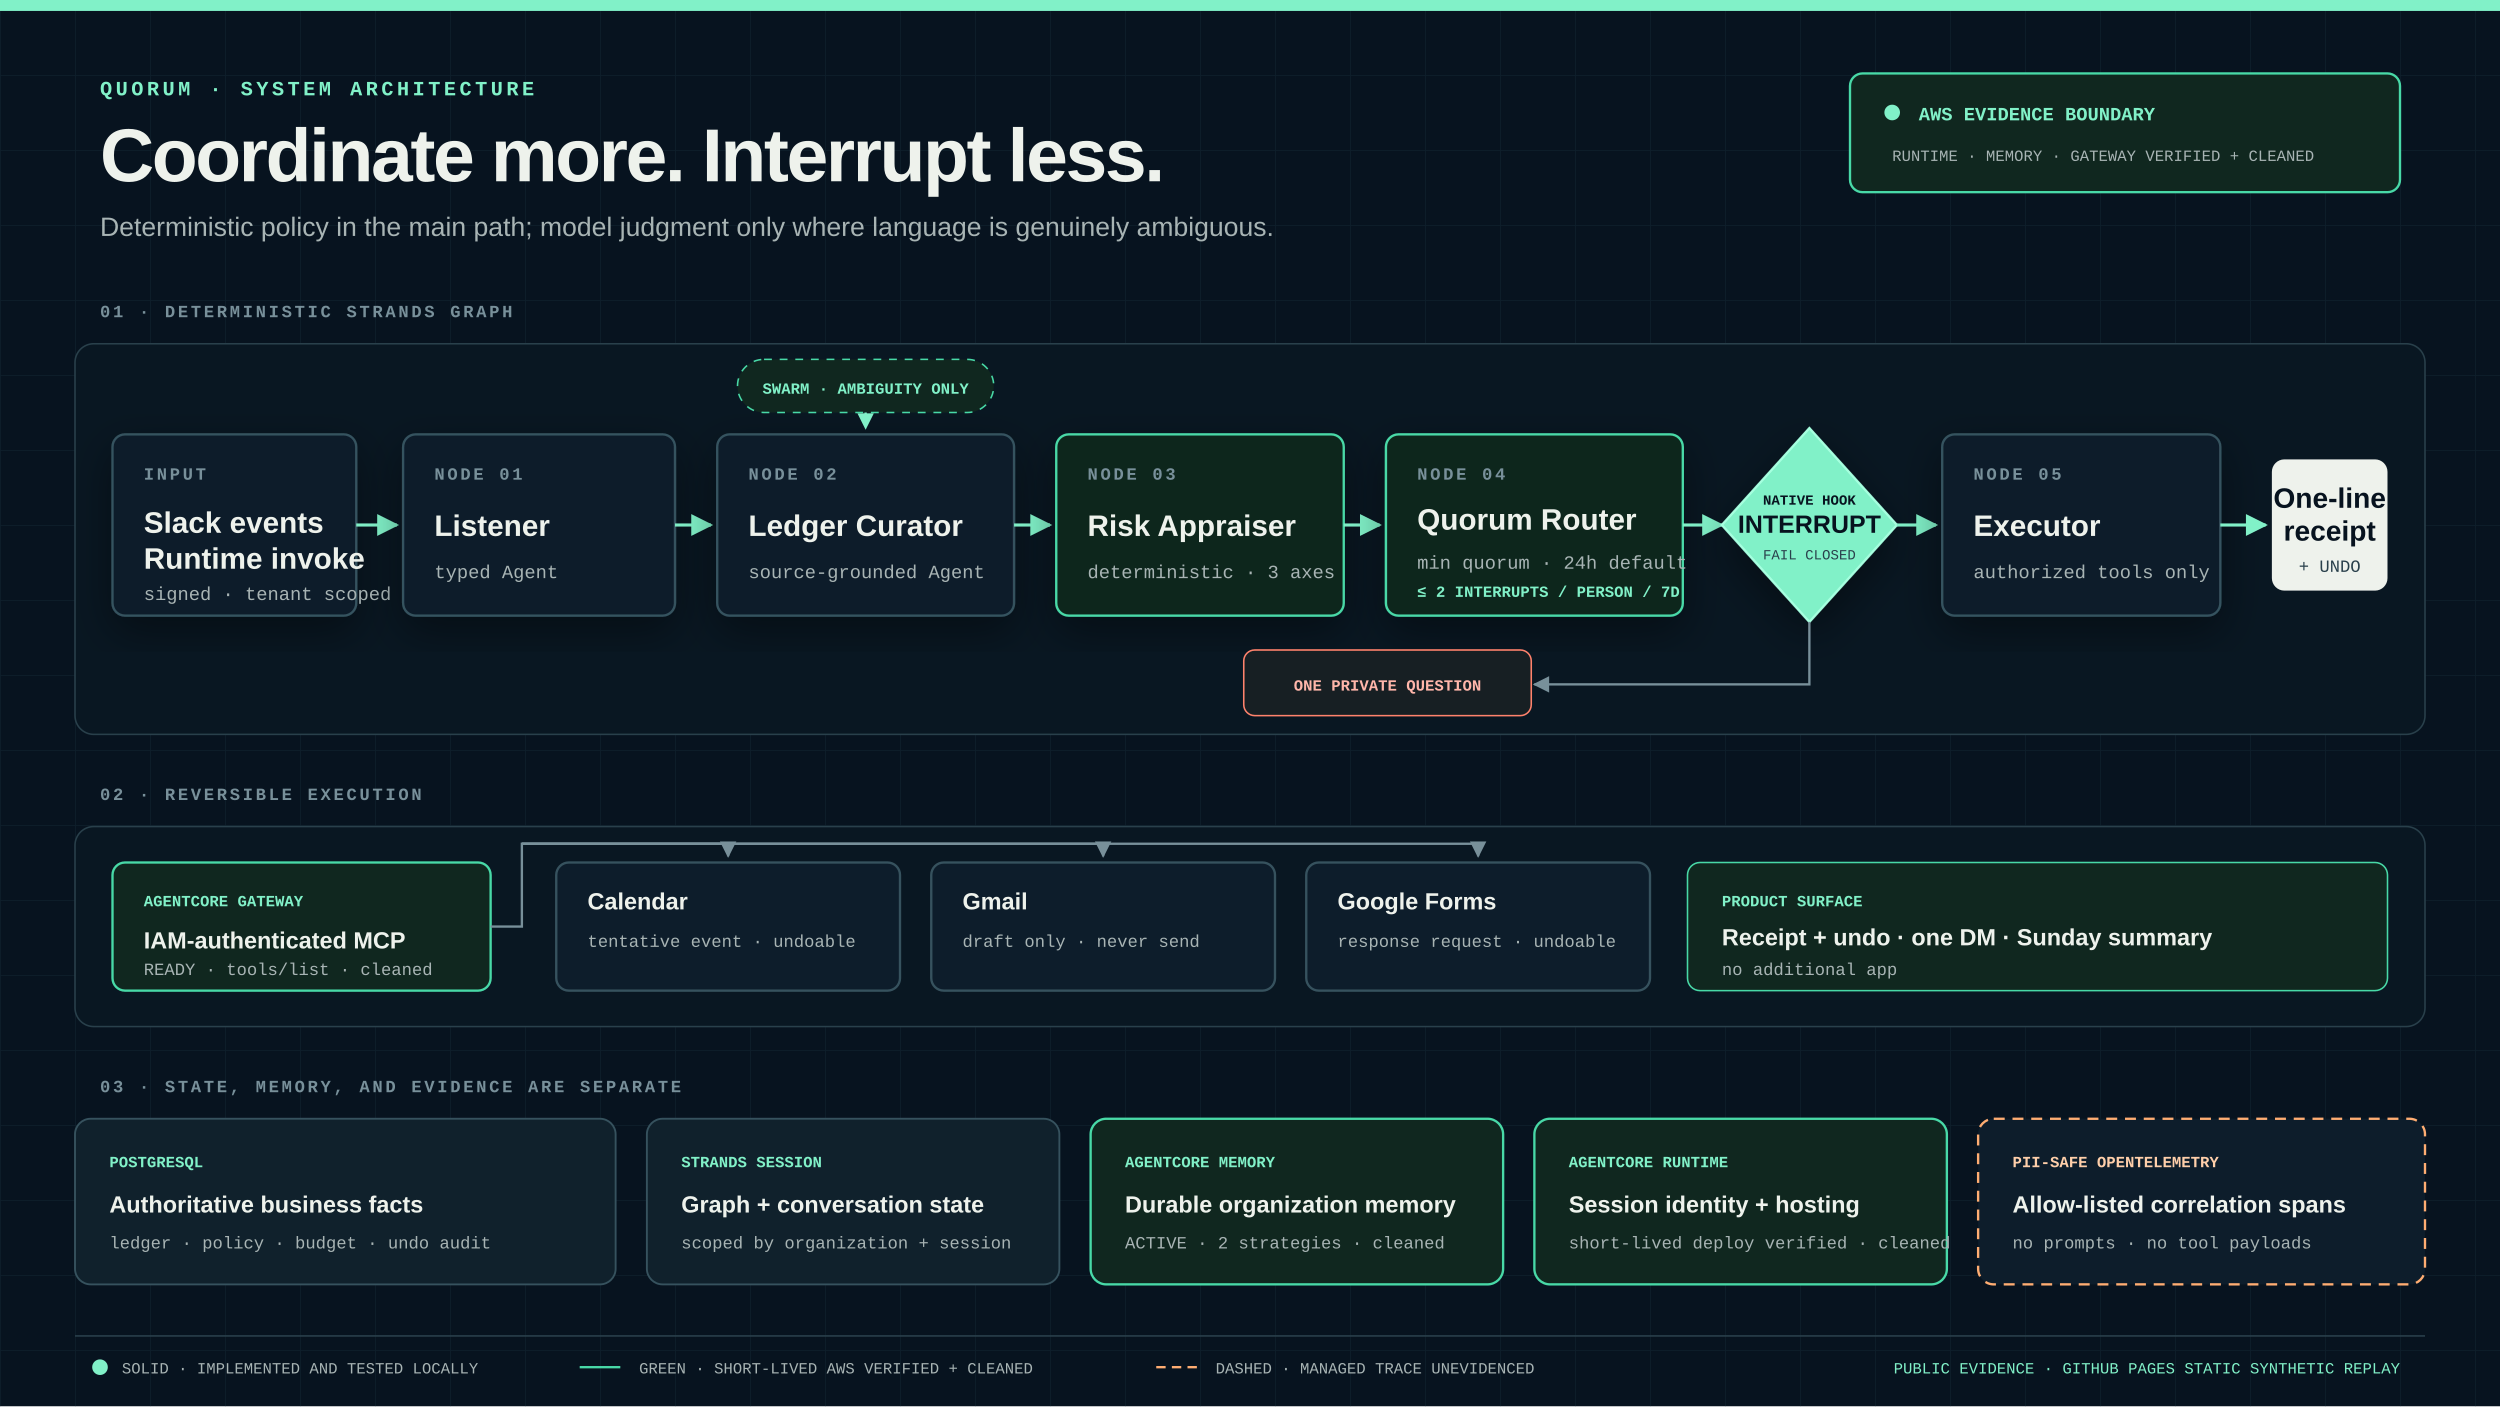
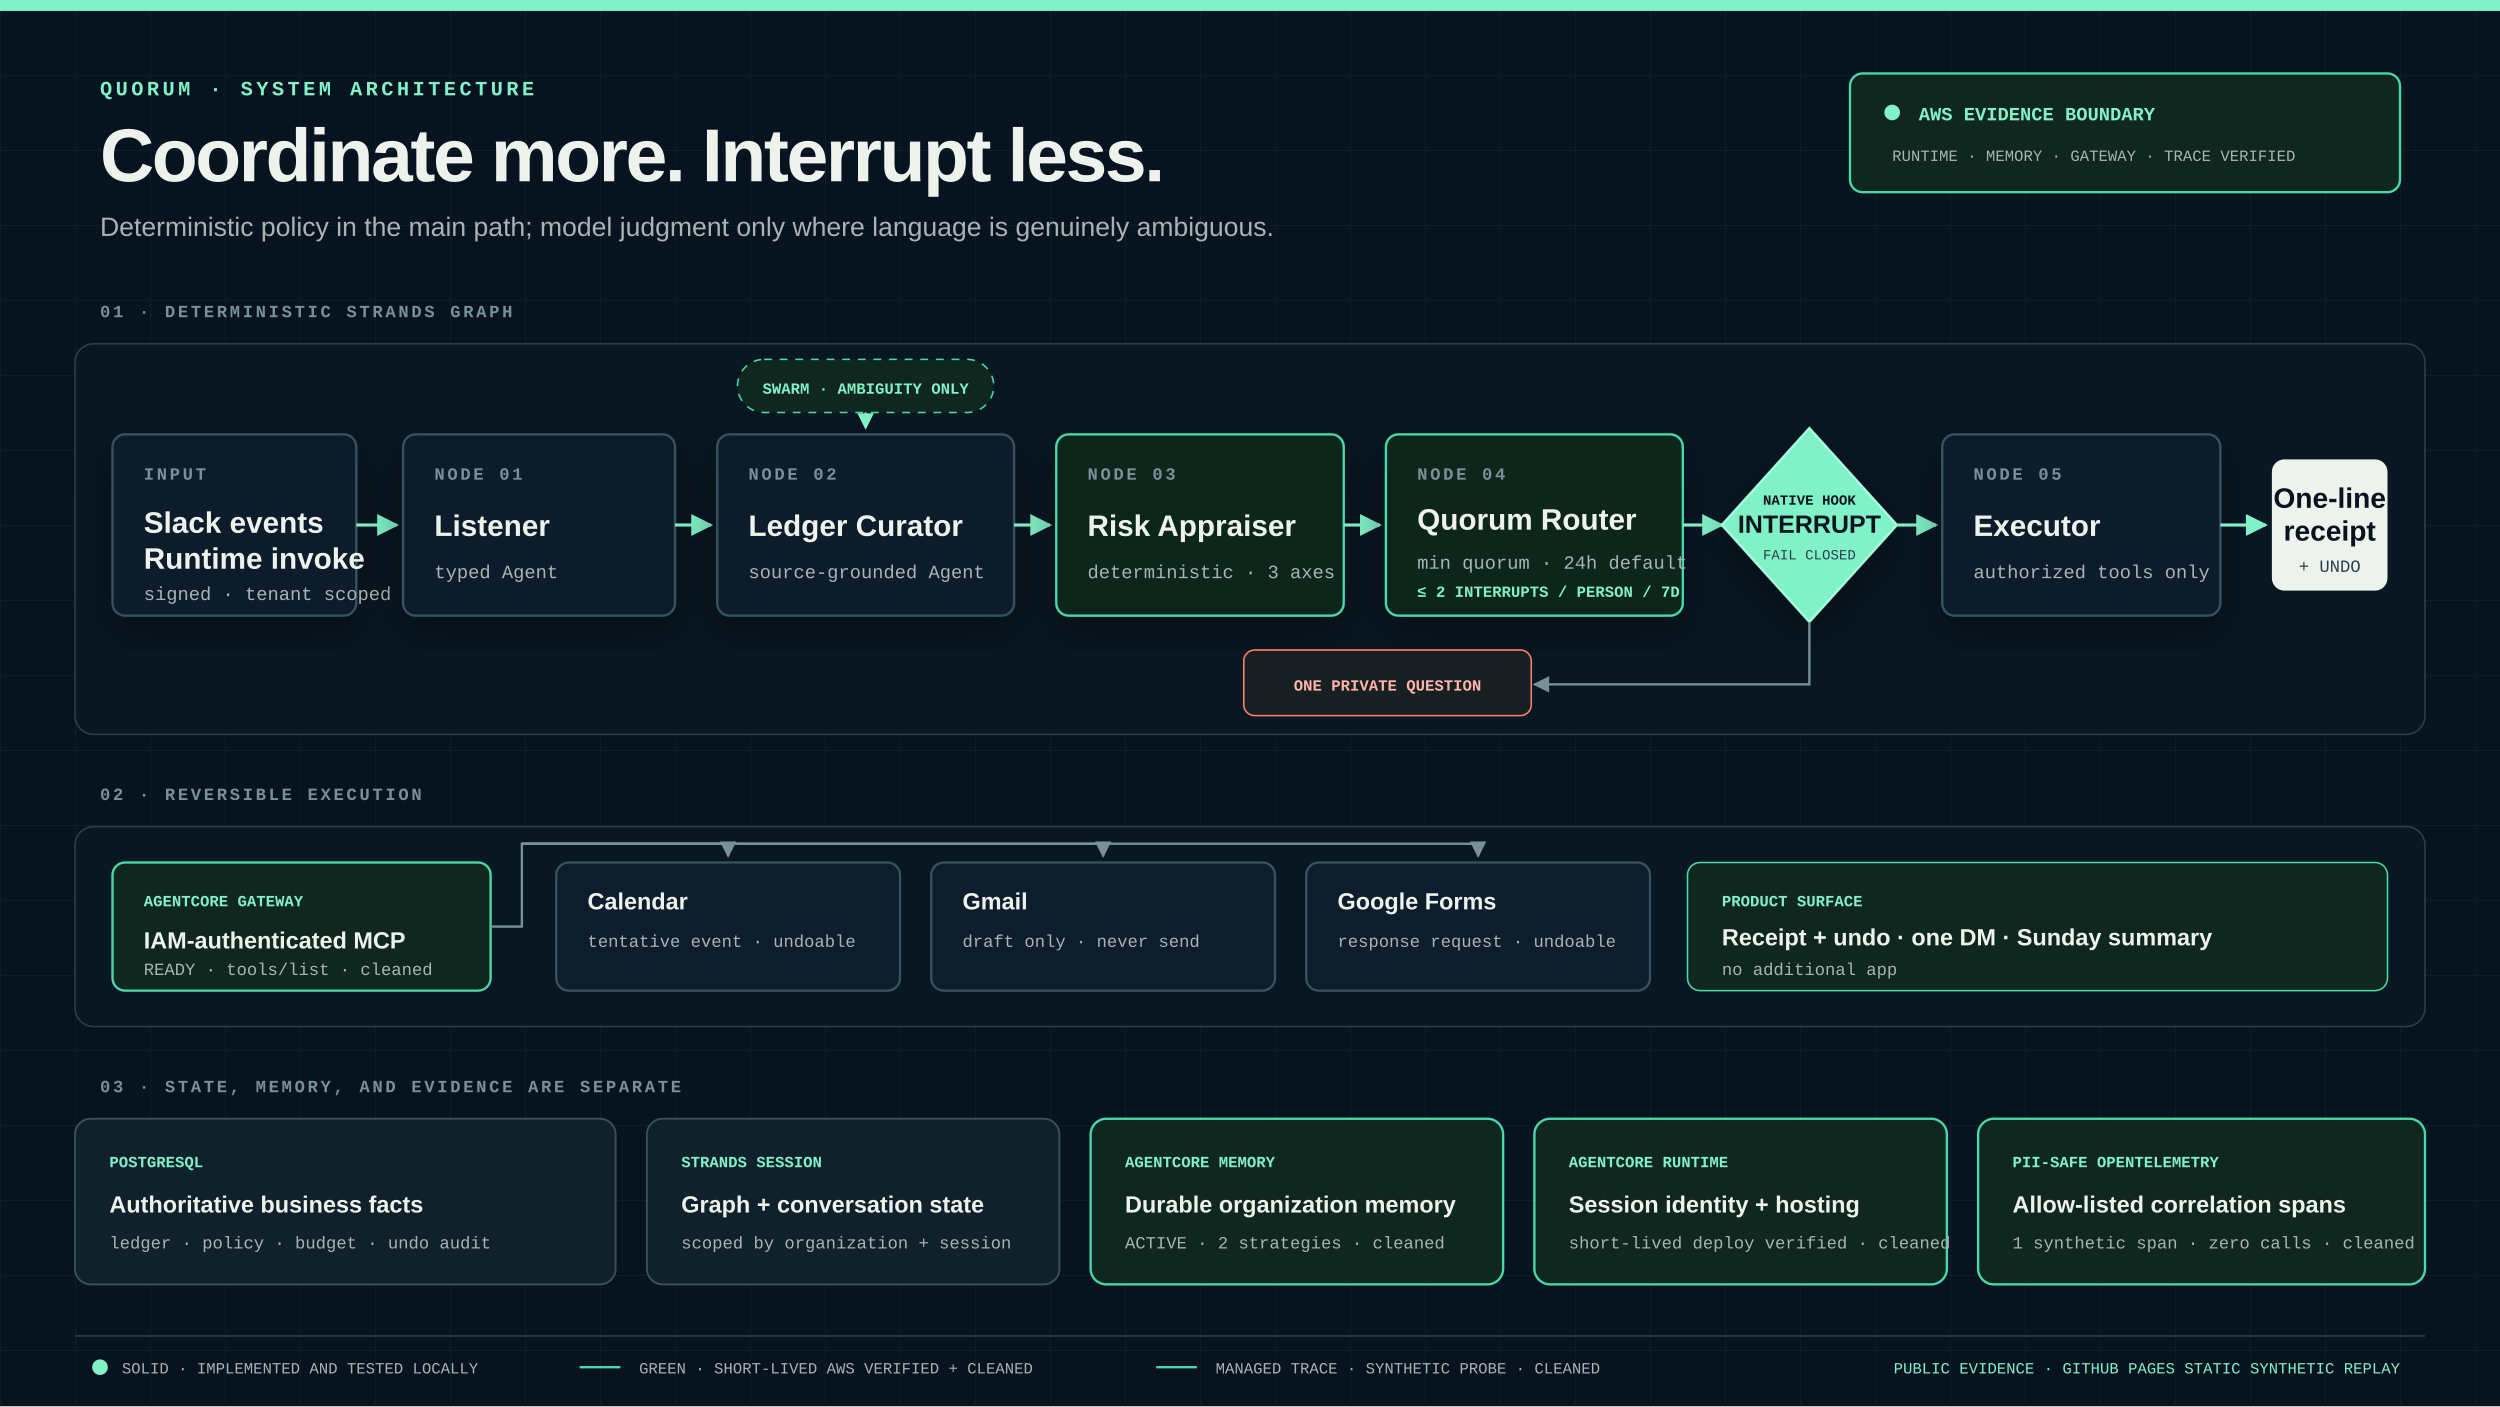
<svg xmlns="http://www.w3.org/2000/svg" width="1600" height="900" viewBox="0 0 1600 900" role="img" aria-labelledby="title description">
  <defs>
    <pattern id="grid" width="48" height="48" patternUnits="userSpaceOnUse">
      <path d="M 48 0 L 0 0 0 48" fill="none" stroke="#19303c" stroke-width="1" opacity="0.42" />
    </pattern>
    <marker id="arrow" viewBox="0 0 10 10" refX="9" refY="5" markerWidth="7" markerHeight="7" orient="auto-start-reverse">
      <path d="M 0 0 L 10 5 L 0 10 z" fill="#81f1c8" />
    </marker>
    <marker id="arrow-muted" viewBox="0 0 10 10" refX="9" refY="5" markerWidth="7" markerHeight="7" orient="auto-start-reverse">
      <path d="M 0 0 L 10 5 L 0 10 z" fill="#78909a" />
    </marker>
    <filter id="shadow" x="-20%" y="-20%" width="140%" height="140%">
      <feDropShadow dx="0" dy="10" stdDeviation="14" flood-color="#02080d" flood-opacity="0.4" />
    </filter>
    <style>
      .display { font-family: "Avenir Next Condensed", "Arial Narrow", Arial, sans-serif; font-weight: 700; }
      .body { font-family: "Avenir Next", "Segoe UI", Arial, sans-serif; }
      .mono { font-family: "SFMono-Regular", Consolas, "Liberation Mono", monospace; }
      .eyebrow { font-size: 13px; font-weight: 700; letter-spacing: 2.2px; fill: #81f1c8; }
      .title { font-size: 48px; letter-spacing: -1.5px; fill: #eef2ec; }
      .subtitle { font-size: 17px; fill: #a8b4b4; }
      .node-title { font-size: 19px; fill: #eef2ec; }
      .node-subtitle { font-size: 12px; fill: #a8b4b4; }
      .small-title { font-size: 15px; fill: #eef2ec; }
      .small-copy { font-size: 11px; fill: #a8b4b4; }
      .dark-title { font-size: 18px; fill: #07131f; }
      .dark-copy { font-size: 11px; fill: #29404b; }
      .section-label { font-size: 11px; font-weight: 700; letter-spacing: 1.7px; fill: #78909a; }
      .solid-node { fill: #0d1d2b; stroke: #36525e; stroke-width: 1.5; }
      .policy-node { fill: #10271f; stroke: #48d9a7; stroke-width: 1.5; }
      .aws-node { fill: #0d1d2b; stroke: #ffad72; stroke-width: 1.5; stroke-dasharray: 7 5; }
      .aws-verified-node { fill: #10271f; stroke: #48d9a7; stroke-width: 1.5; }
      .data-node { fill: #10212c; stroke: #36525e; stroke-width: 1.2; }
      .primary-line { fill: none; stroke: #81f1c8; stroke-width: 2; marker-end: url(#arrow); }
      .secondary-line { fill: none; stroke: #78909a; stroke-width: 1.5; marker-end: url(#arrow-muted); }
      .dashed-line { fill: none; stroke: #81f1c8; stroke-width: 1.5; stroke-dasharray: 6 6; marker-end: url(#arrow); }
    </style>
  </defs>
  <rect width="1600" height="900" fill="#07131f" />
  <rect width="1600" height="900" fill="url(#grid)" />
  <rect x="0" y="0" width="1600" height="7" fill="#81f1c8" />
  <text x="64" y="61" class="mono eyebrow">QUORUM · SYSTEM ARCHITECTURE</text>
  <text x="64" y="116" class="display title">Coordinate more. Interrupt less.</text>
  <text x="64" y="151" class="body subtitle">Deterministic policy in the main path; model judgment only where language is genuinely ambiguous.</text>
  <rect x="1184" y="47" width="352" height="76" rx="8" fill="#10271f" stroke="#48d9a7" stroke-width="1.5" />
  <circle cx="1211" cy="72" r="5" fill="#81f1c8" />
  <text x="1228" y="77" class="mono" font-size="12" font-weight="700" fill="#81f1c8">AWS EVIDENCE BOUNDARY</text>
-   <text x="1211" y="103" class="mono" font-size="10" fill="#a8b4b4">RUNTIME · MEMORY · GATEWAY VERIFIED + CLEANED</text>
+   <text x="1211" y="103" class="mono" font-size="10" fill="#a8b4b4">RUNTIME · MEMORY · GATEWAY · TRACE VERIFIED</text>
  <text x="64" y="203" class="mono section-label">01 · DETERMINISTIC STRANDS GRAPH</text>
  <rect x="48" y="220" width="1504" height="250" rx="12" fill="#091722" stroke="#29404b" />
  <rect x="72" y="278" width="156" height="116" rx="8" class="solid-node" filter="url(#shadow)" />
  <text x="92" y="307" class="mono section-label">INPUT</text>
  <text x="92" y="341" class="display node-title">Slack events</text>
  <text x="92" y="364" class="display node-title">Runtime invoke</text>
  <text x="92" y="384" class="mono node-subtitle">signed · tenant scoped</text>
  <path d="M 228 336 L 254 336" class="primary-line" />
  <rect x="258" y="278" width="174" height="116" rx="8" class="solid-node" filter="url(#shadow)" />
  <text x="278" y="307" class="mono section-label">NODE 01</text>
  <text x="278" y="343" class="display node-title">Listener</text>
  <text x="278" y="370" class="mono node-subtitle">typed Agent</text>
  <path d="M 432 336 L 455 336" class="primary-line" />
  <rect x="459" y="278" width="190" height="116" rx="8" class="solid-node" filter="url(#shadow)" />
  <text x="479" y="307" class="mono section-label">NODE 02</text>
  <text x="479" y="343" class="display node-title">Ledger Curator</text>
  <text x="479" y="370" class="mono node-subtitle">source-grounded Agent</text>
  <rect x="472" y="230" width="164" height="34" rx="17" fill="#10271f" stroke="#48d9a7" stroke-dasharray="5 5" />
  <text x="554" y="252" text-anchor="middle" class="mono" font-size="10" font-weight="700" fill="#81f1c8">SWARM · AMBIGUITY ONLY</text>
  <path d="M 554 264 L 554 274" class="dashed-line" />
  <path d="M 649 336 L 672 336" class="primary-line" />
  <rect x="676" y="278" width="184" height="116" rx="8" class="policy-node" filter="url(#shadow)" />
  <text x="696" y="307" class="mono section-label" fill="#81f1c8">NODE 03</text>
  <text x="696" y="343" class="display node-title">Risk Appraiser</text>
  <text x="696" y="370" class="mono node-subtitle">deterministic · 3 axes</text>
  <path d="M 860 336 L 883 336" class="primary-line" />
  <rect x="887" y="278" width="190" height="116" rx="8" class="policy-node" filter="url(#shadow)" />
  <text x="907" y="307" class="mono section-label" fill="#81f1c8">NODE 04</text>
  <text x="907" y="339" class="display node-title">Quorum Router</text>
  <text x="907" y="364" class="mono node-subtitle">min quorum · 24h default</text>
  <text x="907" y="382" class="mono" font-size="10" font-weight="700" fill="#81f1c8">≤ 2 INTERRUPTS / PERSON / 7D</text>
  <path d="M 1077 336 L 1102 336" class="primary-line" />
  <path d="M 1158 274 L 1214 336 L 1158 398 L 1102 336 Z" fill="#81f1c8" stroke="#a6ffdf" stroke-width="1.5" filter="url(#shadow)" />
  <text x="1158" y="323" text-anchor="middle" class="mono" font-size="9" font-weight="700" fill="#07131f">NATIVE HOOK</text>
  <text x="1158" y="341" text-anchor="middle" class="display" font-size="16" font-weight="700" fill="#07131f">INTERRUPT</text>
  <text x="1158" y="358" text-anchor="middle" class="mono" font-size="9" fill="#29404b">FAIL CLOSED</text>
  <path d="M 1214 336 L 1239 336" class="primary-line" />
  <rect x="1243" y="278" width="178" height="116" rx="8" class="solid-node" filter="url(#shadow)" />
  <text x="1263" y="307" class="mono section-label">NODE 05</text>
  <text x="1263" y="343" class="display node-title">Executor</text>
  <text x="1263" y="370" class="mono node-subtitle">authorized tools only</text>
  <path d="M 1421 336 L 1450 336" class="primary-line" />
  <rect x="1454" y="294" width="74" height="84" rx="8" fill="#eef2ec" />
  <text x="1491" y="325" text-anchor="middle" class="display dark-title">One-line</text>
  <text x="1491" y="346" text-anchor="middle" class="display dark-title">receipt</text>
  <text x="1491" y="366" text-anchor="middle" class="mono dark-copy">+ UNDO</text>
  <path d="M 1158 398 L 1158 438 L 982 438" class="secondary-line" />
  <rect x="796" y="416" width="184" height="42" rx="7" fill="#171f23" stroke="#ff826c" />
  <text x="888" y="442" text-anchor="middle" class="mono" font-size="10" font-weight="700" fill="#ffb6aa">ONE PRIVATE QUESTION</text>
  <text x="64" y="512" class="mono section-label">02 · REVERSIBLE EXECUTION</text>
  <rect x="48" y="529" width="1504" height="128" rx="12" fill="#091722" stroke="#29404b" />
  <rect x="72" y="552" width="242" height="82" rx="8" class="aws-verified-node" />
  <text x="92" y="580" class="mono" font-size="10" font-weight="700" fill="#81f1c8">AGENTCORE GATEWAY</text>
  <text x="92" y="607" class="display small-title">IAM-authenticated MCP</text>
  <text x="92" y="624" class="mono small-copy">READY · tools/list · cleaned</text>
  <path d="M 314 593 L 334 593 L 334 540 L 466 540 L 466 548" class="secondary-line" />
  <path d="M 334 540 L 706 540 L 706 548" class="secondary-line" />
  <path d="M 334 540 L 946 540 L 946 548" class="secondary-line" />
  <rect x="356" y="552" width="220" height="82" rx="8" class="solid-node" />
  <text x="376" y="582" class="display small-title">Calendar</text>
  <text x="376" y="606" class="mono small-copy">tentative event · undoable</text>
  <rect x="596" y="552" width="220" height="82" rx="8" class="solid-node" />
  <text x="616" y="582" class="display small-title">Gmail</text>
  <text x="616" y="606" class="mono small-copy">draft only · never send</text>
  <rect x="836" y="552" width="220" height="82" rx="8" class="solid-node" />
  <text x="856" y="582" class="display small-title">Google Forms</text>
  <text x="856" y="606" class="mono small-copy">response request · undoable</text>
  <rect x="1080" y="552" width="448" height="82" rx="8" fill="#10271f" stroke="#48d9a7" />
  <text x="1102" y="580" class="mono" font-size="10" font-weight="700" fill="#81f1c8">PRODUCT SURFACE</text>
  <text x="1102" y="605" class="display small-title">Receipt + undo · one DM · Sunday summary</text>
  <text x="1102" y="624" class="mono small-copy">no additional app</text>
  <text x="64" y="699" class="mono section-label">03 · STATE, MEMORY, AND EVIDENCE ARE SEPARATE</text>
  <rect x="48" y="716" width="346" height="106" rx="10" class="data-node" />
  <text x="70" y="747" class="mono" font-size="10" font-weight="700" fill="#81f1c8">POSTGRESQL</text>
  <text x="70" y="776" class="display small-title">Authoritative business facts</text>
  <text x="70" y="799" class="mono small-copy">ledger · policy · budget · undo audit</text>
  <rect x="414" y="716" width="264" height="106" rx="10" class="data-node" />
  <text x="436" y="747" class="mono" font-size="10" font-weight="700" fill="#81f1c8">STRANDS SESSION</text>
  <text x="436" y="776" class="display small-title">Graph + conversation state</text>
  <text x="436" y="799" class="mono small-copy">scoped by organization + session</text>
  <rect x="698" y="716" width="264" height="106" rx="10" class="aws-verified-node" />
  <text x="720" y="747" class="mono" font-size="10" font-weight="700" fill="#81f1c8">AGENTCORE MEMORY</text>
  <text x="720" y="776" class="display small-title">Durable organization memory</text>
  <text x="720" y="799" class="mono small-copy">ACTIVE · 2 strategies · cleaned</text>
  <rect x="982" y="716" width="264" height="106" rx="10" class="aws-verified-node" />
  <text x="1004" y="747" class="mono" font-size="10" font-weight="700" fill="#81f1c8">AGENTCORE RUNTIME</text>
  <text x="1004" y="776" class="display small-title">Session identity + hosting</text>
  <text x="1004" y="799" class="mono small-copy">short-lived deploy verified · cleaned</text>
-   <rect x="1266" y="716" width="286" height="106" rx="10" class="aws-node" />
-   <text x="1288" y="747" class="mono" font-size="10" font-weight="700" fill="#ffcfaa">PII-SAFE OPENTELEMETRY</text>
+   <rect x="1266" y="716" width="286" height="106" rx="10" class="aws-verified-node" />
+   <text x="1288" y="747" class="mono" font-size="10" font-weight="700" fill="#81f1c8">PII-SAFE OPENTELEMETRY</text>
  <text x="1288" y="776" class="display small-title">Allow-listed correlation spans</text>
-   <text x="1288" y="799" class="mono small-copy">no prompts · no tool payloads</text>
+   <text x="1288" y="799" class="mono small-copy">1 synthetic span · zero calls · cleaned</text>
  <line x1="48" y1="855" x2="1552" y2="855" stroke="#29404b" />
  <circle cx="64" cy="875" r="5" fill="#81f1c8" />
  <text x="78" y="879" class="mono" font-size="10" fill="#a8b4b4">SOLID · IMPLEMENTED AND TESTED LOCALLY</text>
  <line x1="371" y1="875" x2="397" y2="875" stroke="#48d9a7" stroke-width="1.5" />
  <text x="409" y="879" class="mono" font-size="10" fill="#a8b4b4">GREEN · SHORT-LIVED AWS VERIFIED + CLEANED</text>
-   <line x1="740" y1="875" x2="766" y2="875" stroke="#ffad72" stroke-width="1.5" stroke-dasharray="6 4" />
-   <text x="778" y="879" class="mono" font-size="10" fill="#a8b4b4">DASHED · MANAGED TRACE UNEVIDENCED</text>
+   <line x1="740" y1="875" x2="766" y2="875" stroke="#48d9a7" stroke-width="1.5" />
+   <text x="778" y="879" class="mono" font-size="10" fill="#a8b4b4">MANAGED TRACE · SYNTHETIC PROBE · CLEANED</text>
  <text x="1536" y="879" text-anchor="end" class="mono" font-size="10" fill="#81f1c8">PUBLIC EVIDENCE · GITHUB PAGES STATIC SYNTHETIC REPLAY</text>
</svg>
